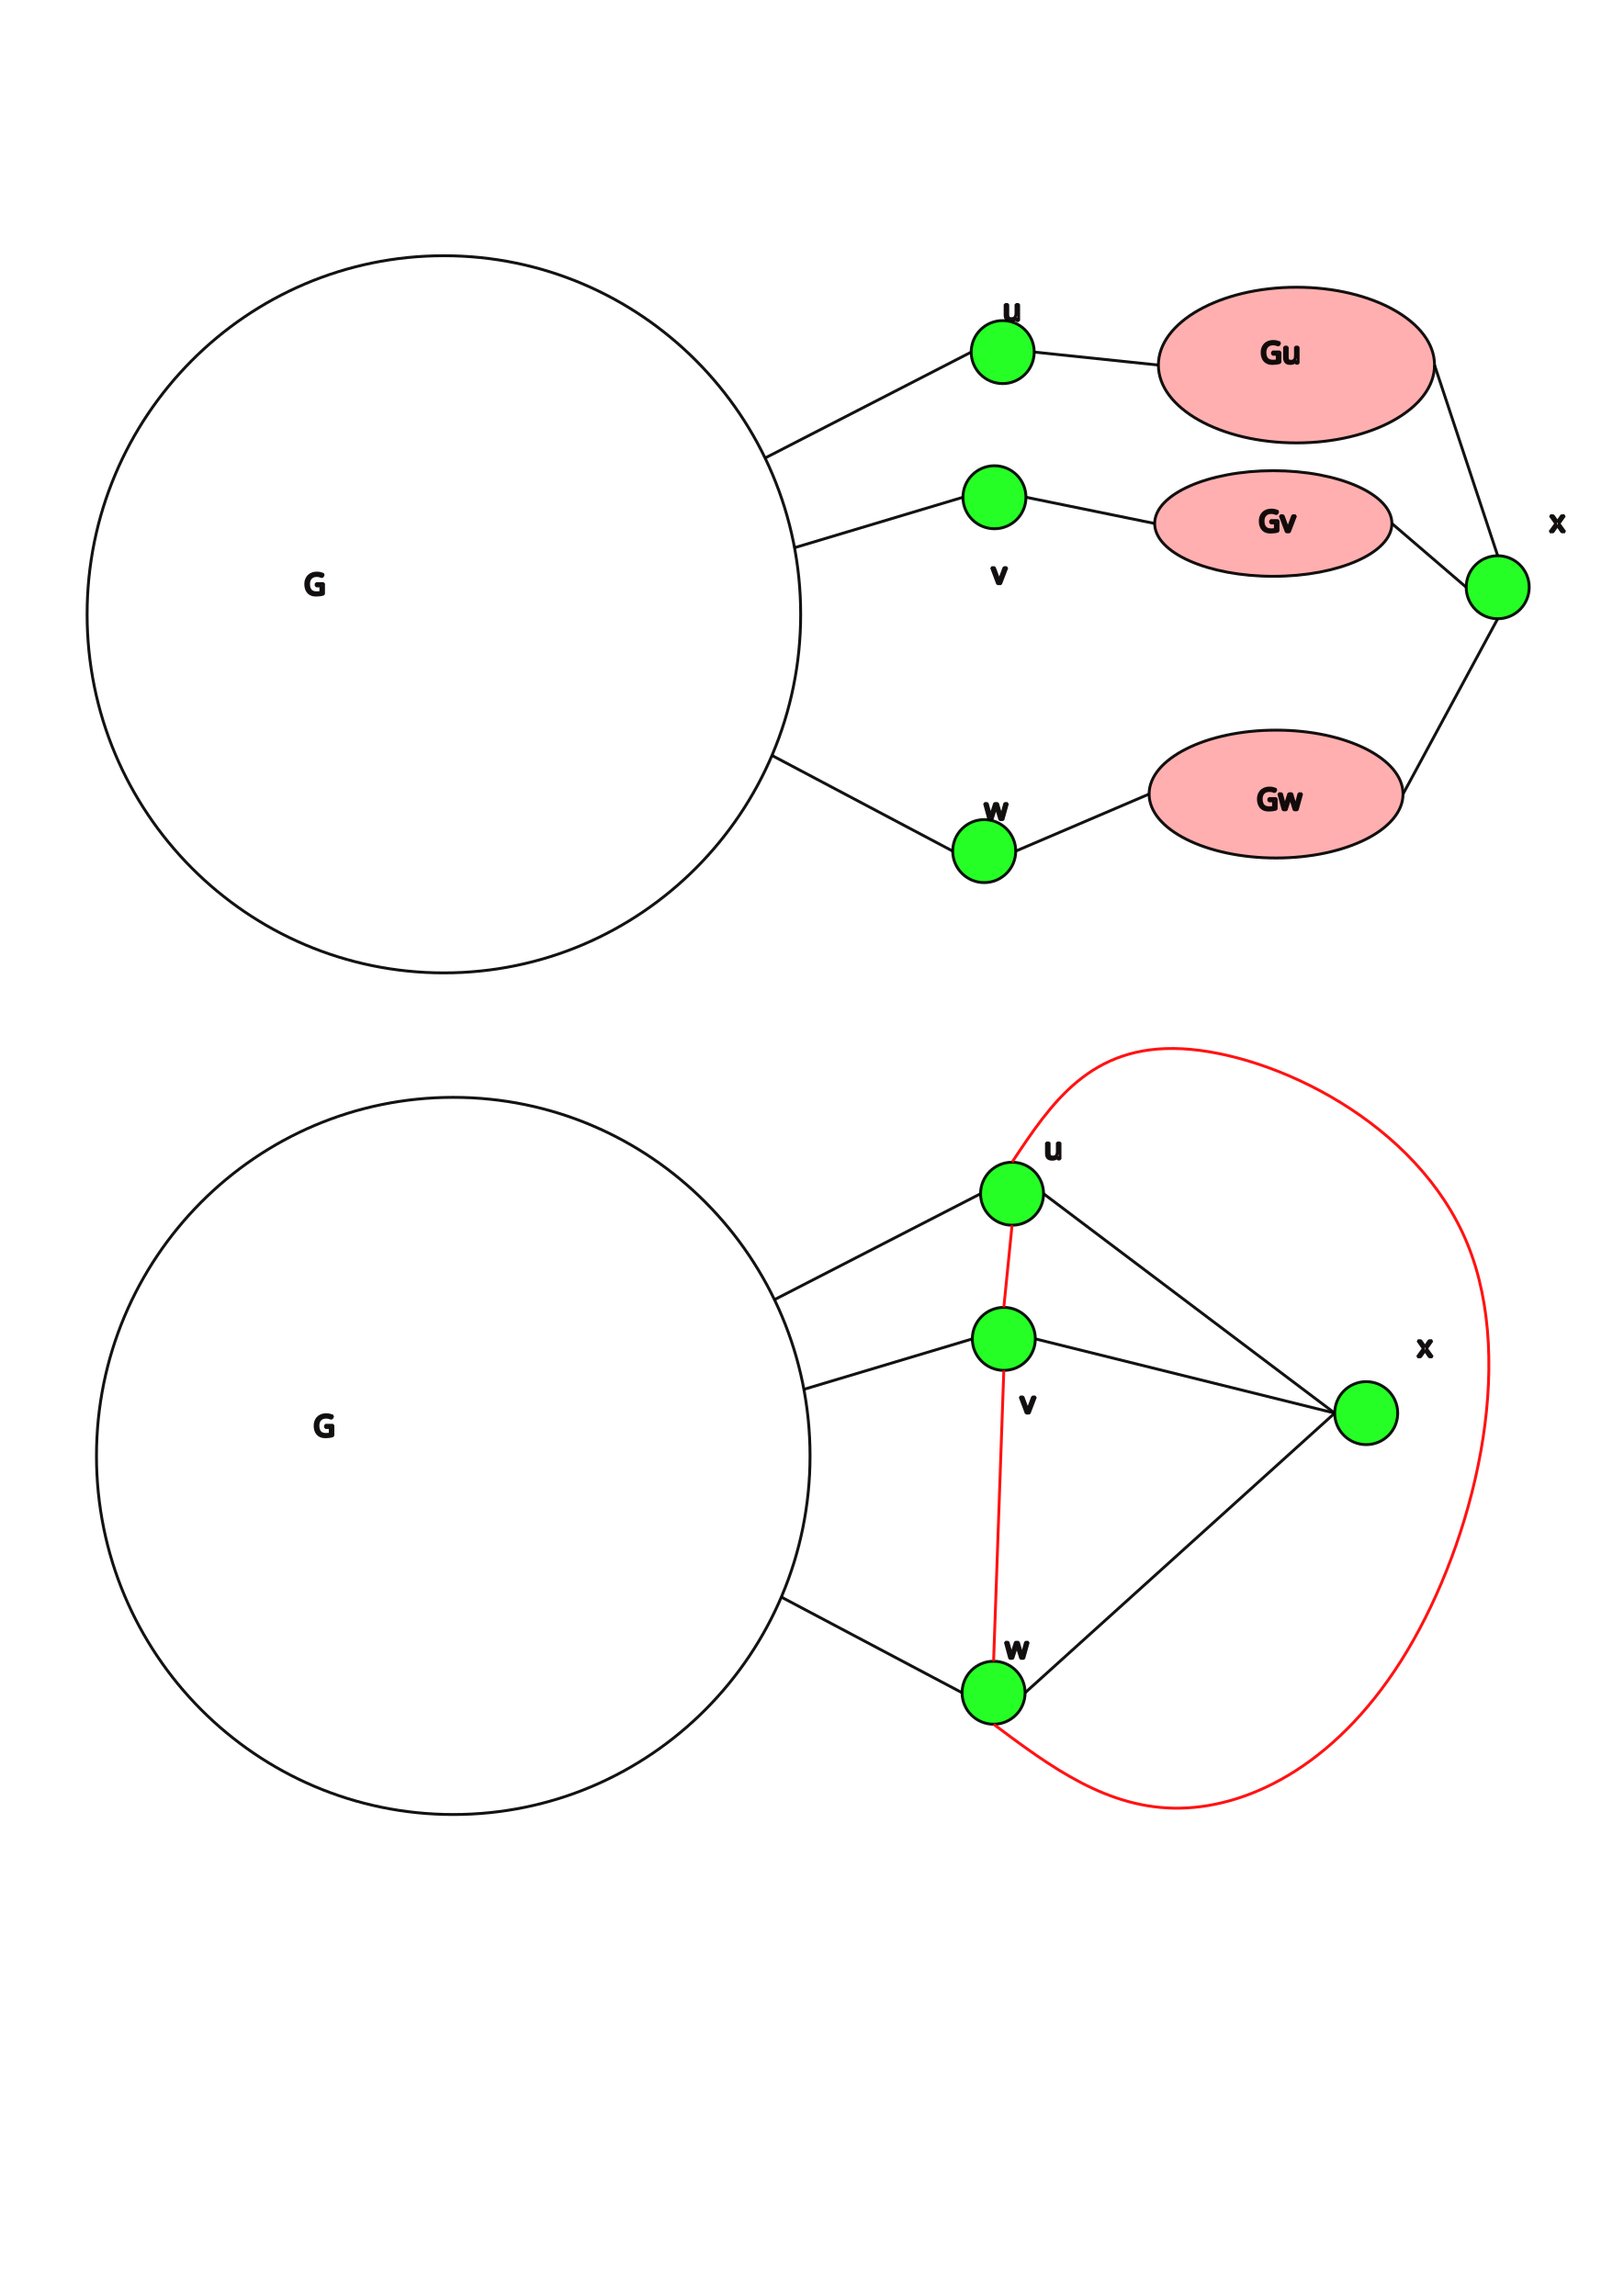
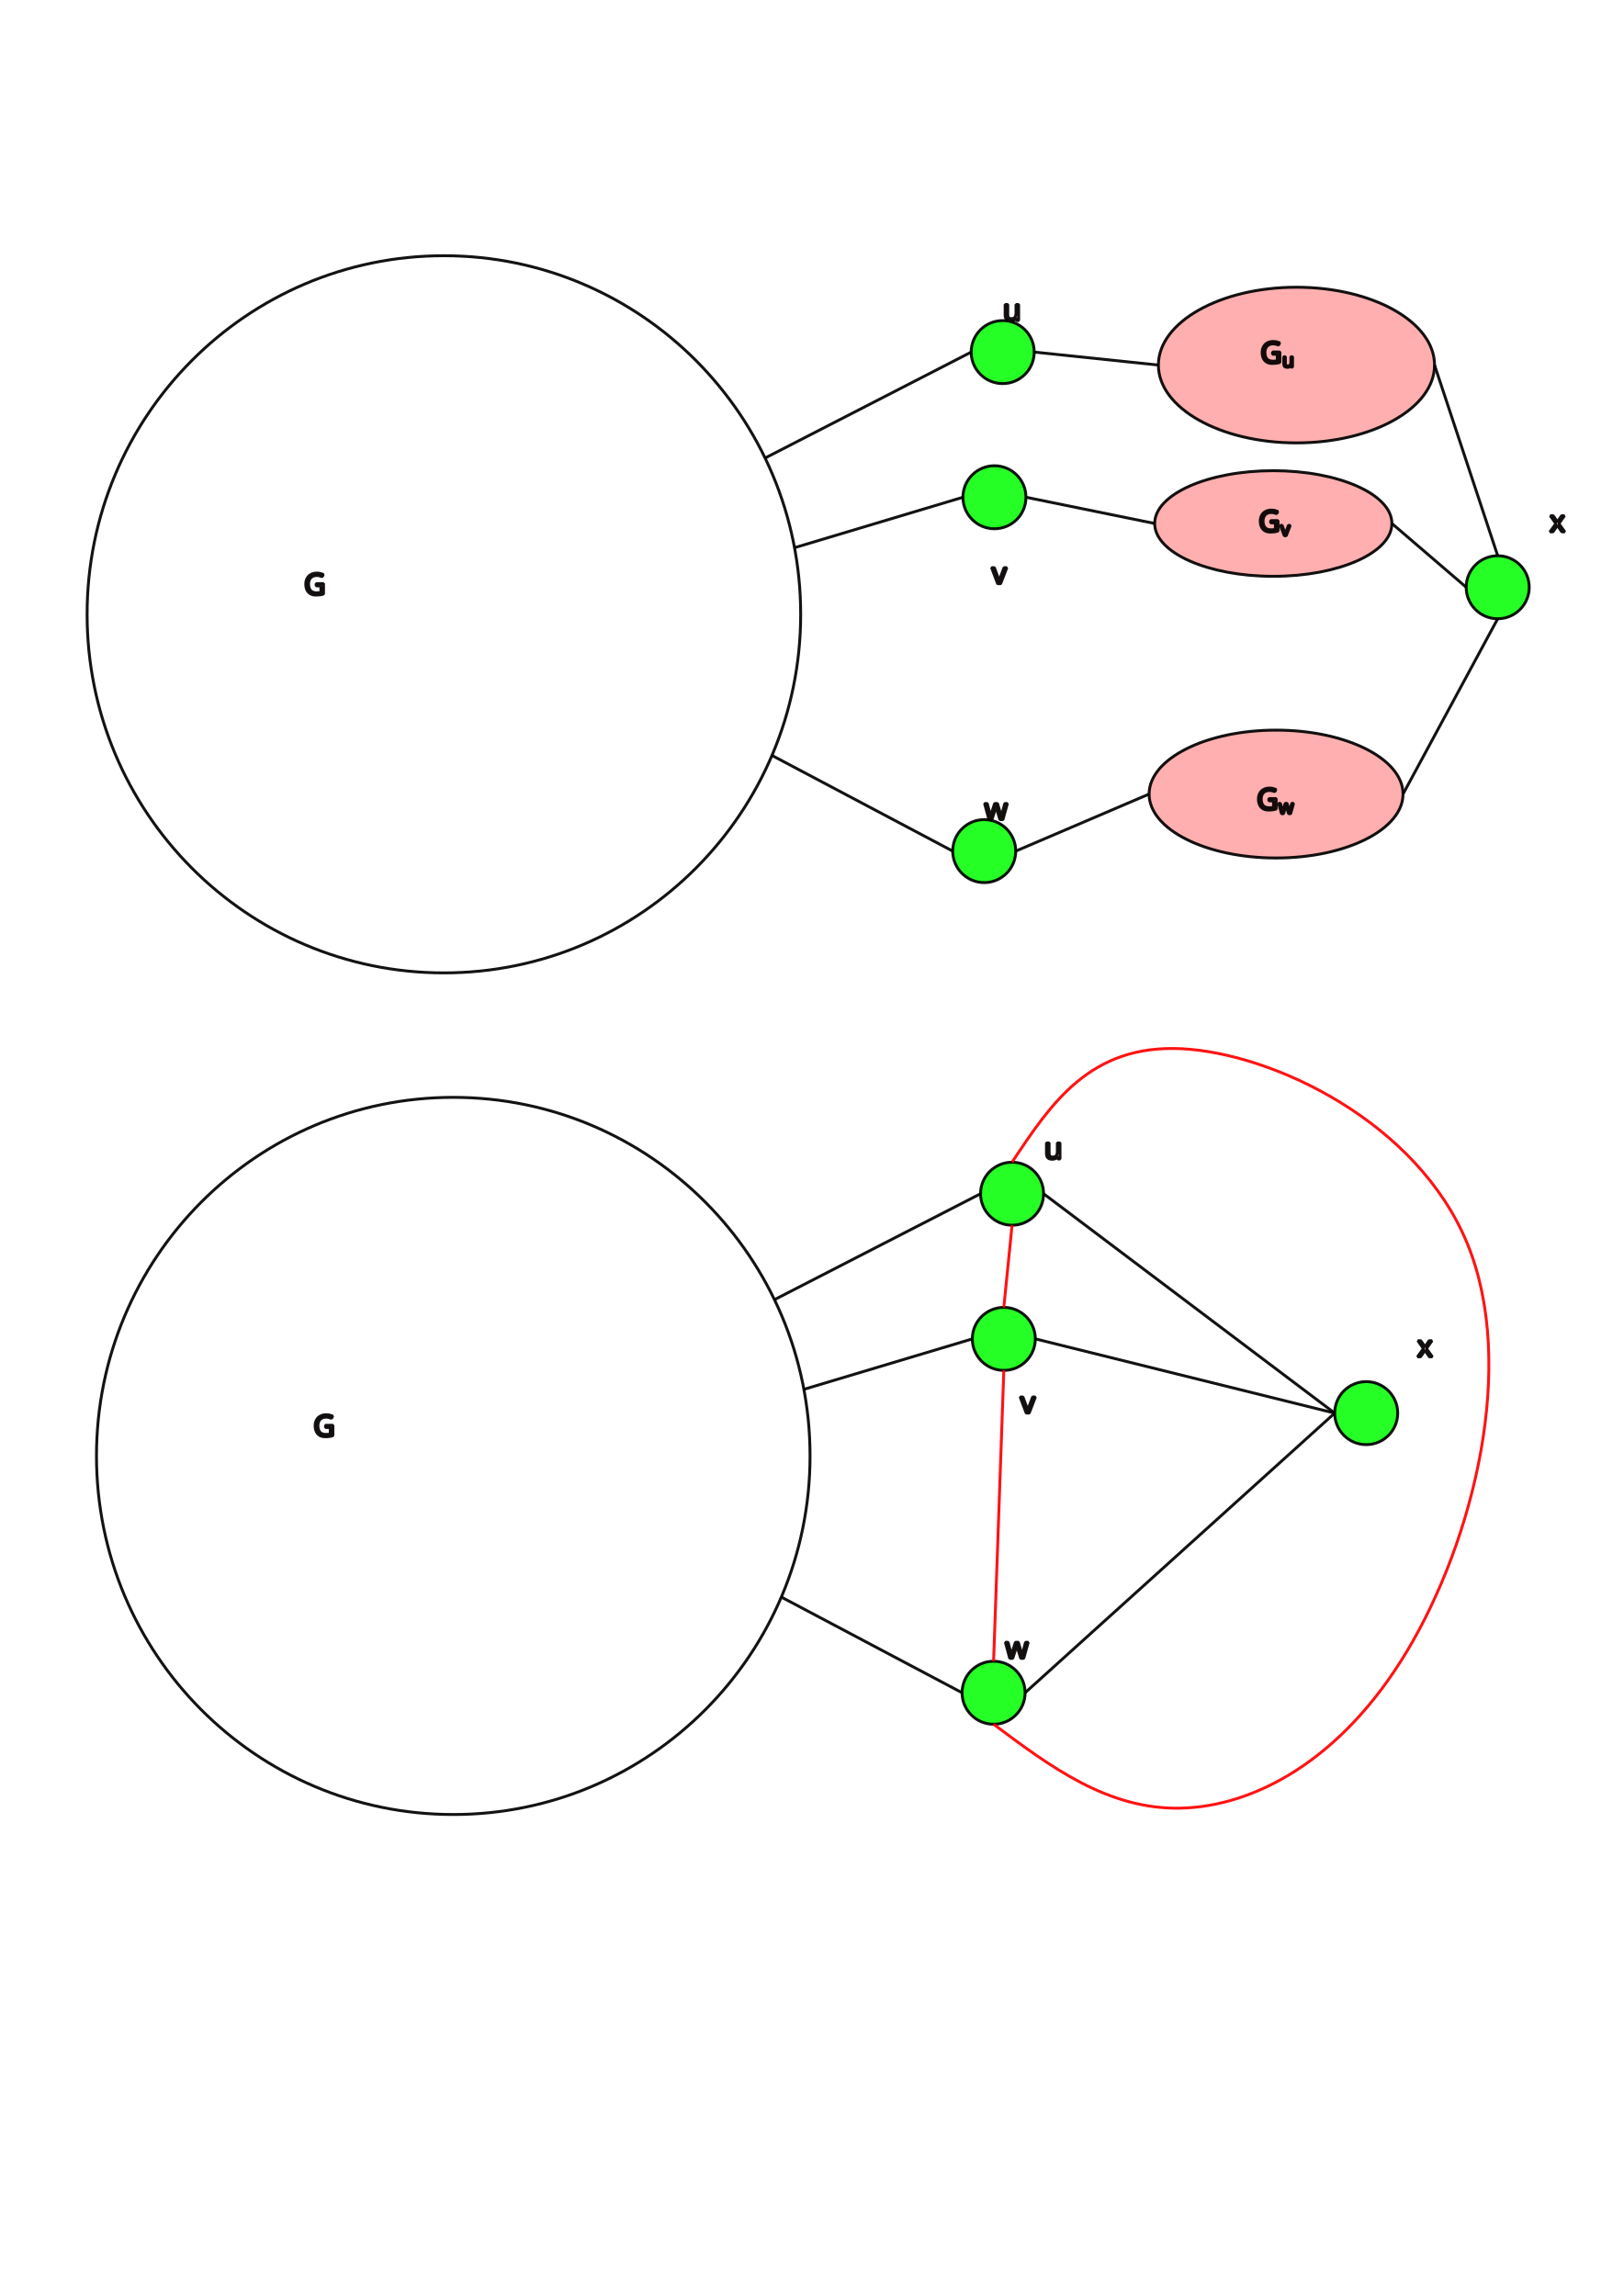
<svg xmlns="http://www.w3.org/2000/svg" width="210mm" height="297mm" viewBox="0 0 210 297" version="1.1" id="svg1">
  <defs id="defs1">
    </defs>
  <g id="layer1">
    <ellipse style="fill:none;fill-opacity:0.85;stroke:#000000;stroke-width:0.374;stroke-linejoin:bevel;stroke-opacity:0.922" id="path1" cx="57.41" cy="79.464" rx="46.144" ry="46.384" />
    <circle style="fill:#00ff00;fill-opacity:0.85;stroke:#000000;stroke-width:0.374;stroke-linejoin:bevel;stroke-opacity:0.922" id="path2" cx="129.683" cy="45.545" r="4.075" />
    <circle style="fill:#00ff00;fill-opacity:0.85;stroke:#000000;stroke-width:0.374;stroke-linejoin:bevel;stroke-opacity:0.922" id="path2-5" cx="128.616" cy="64.322" r="4.075" />
    <circle style="fill:#00ff00;fill-opacity:0.85;stroke:#000000;stroke-width:0.374;stroke-linejoin:bevel;stroke-opacity:0.922" id="path2-7" cx="127.293" cy="110.095" r="4.075" />
    <circle style="fill:#00ff00;fill-opacity:0.85;stroke:#000000;stroke-width:0.374;stroke-linejoin:bevel;stroke-opacity:0.922" id="path2-73" cx="193.704" cy="75.964" r="4.075" />
    <ellipse style="fill:#ff0000;fill-opacity:0.314;stroke:#000000;stroke-width:0.374;stroke-linejoin:bevel;stroke-opacity:0.922" id="path4" cx="167.677" cy="47.223" rx="17.858" ry="10.068" />
    <ellipse style="fill:#ff0000;fill-opacity:0.314;stroke:#000000;stroke-width:0.374;stroke-linejoin:bevel;stroke-opacity:0.922" id="path5" cx="164.68" cy="67.718" rx="15.341" ry="6.832" />
    <ellipse style="fill:#ff0000;fill-opacity:0.314;stroke:#000000;stroke-width:0.374;stroke-linejoin:bevel;stroke-opacity:0.922" id="path6" cx="165.04" cy="102.716" rx="16.42" ry="8.27" />
    <text xml:space="preserve" style="font-size:3.881px;font-family:'CMU Sans Serif';-inkscape-font-specification:'CMU Sans Serif, Normal';fill:#ff0000;fill-opacity:0.314;stroke:#000000;stroke-width:0.374;stroke-linejoin:bevel;stroke-opacity:0.922" x="39.312" y="76.947" id="text6">
      <tspan id="tspan6" style="stroke-width:0.374" x="39.312" y="76.947">G</tspan>
    </text>
    <text xml:space="preserve" style="font-size:3.881px;font-family:'CMU Sans Serif';-inkscape-font-specification:'CMU Sans Serif, Normal';fill:#ff0000;fill-opacity:0.314;stroke:#000000;stroke-width:0.374;stroke-linejoin:bevel;stroke-opacity:0.922" x="163.002" y="46.983" id="text7">
-       <tspan id="tspan7" style="stroke-width:0.374" x="163.002" y="46.983">Gu</tspan>
+       <tspan id="tspan7" style="stroke-width:0.374" x="163.002" y="46.983">G<tspan style="font-size:65%;baseline-shift:sub" id="tspan1">u</tspan>
+       </tspan>
    </text>
    <text xml:space="preserve" style="font-size:3.881px;font-family:'CMU Sans Serif';-inkscape-font-specification:'CMU Sans Serif, Normal';fill:#ff0000;fill-opacity:0.314;stroke:#000000;stroke-width:0.374;stroke-linejoin:bevel;stroke-opacity:0.922" x="162.763" y="68.797" id="text8">
-       <tspan id="tspan8" style="stroke-width:0.374" x="162.763" y="68.797">Gv</tspan>
+       <tspan id="tspan8" style="stroke-width:0.374" x="162.763" y="68.797">G<tspan style="font-size:65%;baseline-shift:sub" id="tspan2">v</tspan>
+       </tspan>
    </text>
    <text xml:space="preserve" style="font-size:3.881px;font-family:'CMU Sans Serif';-inkscape-font-specification:'CMU Sans Serif, Normal';fill:#ff0000;fill-opacity:0.314;stroke:#000000;stroke-width:0.374;stroke-linejoin:bevel;stroke-opacity:0.922" x="162.523" y="104.753" id="text9">
-       <tspan id="tspan9" style="stroke-width:0.374" x="162.523" y="104.753">Gw</tspan>
+       <tspan id="tspan9" style="stroke-width:0.374" x="162.523" y="104.753">G<tspan style="font-size:65%;baseline-shift:sub" id="tspan3">w</tspan>
+       </tspan>
    </text>
    <path style="fill:#ff0000;fill-opacity:0.314;stroke:#000000;stroke-width:0.374;stroke-linejoin:bevel;stroke-opacity:0.922" d="m 98.944,59.253 26.664,-13.708" id="path9" />
    <path style="fill:#ff0000;fill-opacity:0.314;stroke:#000000;stroke-width:0.374;stroke-linejoin:bevel;stroke-opacity:0.922" d="m 133.758,45.545 16.061,1.678" id="path10" />
    <path style="fill:#ff0000;fill-opacity:0.314;stroke:#000000;stroke-width:0.374;stroke-linejoin:bevel;stroke-opacity:0.922" d="m 124.541,64.322 -21.789,6.528" id="path11" />
    <path style="fill:#ff0000;fill-opacity:0.314;stroke:#000000;stroke-width:0.374;stroke-linejoin:bevel;stroke-opacity:0.922" d="m 132.691,64.322 16.648,3.395" id="path12" />
    <path style="fill:#ff0000;fill-opacity:0.314;stroke:#000000;stroke-width:0.374;stroke-linejoin:bevel;stroke-opacity:0.922" d="M 123.218,110.095 99.832,97.716" id="path13" />
    <path style="fill:#ff0000;fill-opacity:0.314;stroke:#000000;stroke-width:0.374;stroke-linejoin:bevel;stroke-opacity:0.922" d="m 131.368,110.095 17.251,-7.38" id="path14" />
    <path style="fill:#ff0000;fill-opacity:0.314;stroke:#000000;stroke-width:0.374;stroke-linejoin:bevel;stroke-opacity:0.922" d="M 181.46,102.716 193.704,80.039" id="path15" />
    <path style="fill:#ff0000;fill-opacity:0.314;stroke:#000000;stroke-width:0.374;stroke-linejoin:bevel;stroke-opacity:0.922" d="m 189.629,75.964 -9.607,-8.246" id="path16" />
    <path style="fill:#ff0000;fill-opacity:0.314;stroke:#000000;stroke-width:0.374;stroke-linejoin:bevel;stroke-opacity:0.922" d="m 193.704,71.889 -8.169,-24.666" id="path17" />
    <text xml:space="preserve" style="font-size:3.881px;font-family:'CMU Sans Serif';-inkscape-font-specification:'CMU Sans Serif, Normal';fill:#ff0000;fill-opacity:0.314;stroke:#000000;stroke-width:0.374;stroke-linejoin:bevel;stroke-opacity:0.922" x="129.683" y="41.47" id="text17">
      <tspan id="tspan17" style="stroke-width:0.374" x="129.683" y="41.47">u</tspan>
    </text>
    <text xml:space="preserve" style="font-size:3.881px;font-family:'CMU Sans Serif';-inkscape-font-specification:'CMU Sans Serif, Normal';fill:#ff0000;fill-opacity:0.314;stroke:#000000;stroke-width:0.374;stroke-linejoin:bevel;stroke-opacity:0.922" x="128.245" y="75.508" id="text18">
      <tspan id="tspan18" style="stroke-width:0.374" x="128.245" y="75.508">v</tspan>
    </text>
    <text xml:space="preserve" style="font-size:3.881px;font-family:'CMU Sans Serif';-inkscape-font-specification:'CMU Sans Serif, Normal';fill:#ff0000;fill-opacity:0.314;stroke:#000000;stroke-width:0.374;stroke-linejoin:bevel;stroke-opacity:0.922" x="127.293" y="106.02" id="text19">
      <tspan id="tspan19" style="stroke-width:0.374" x="127.293" y="106.02">w</tspan>
    </text>
    <text xml:space="preserve" style="font-size:3.881px;font-family:'CMU Sans Serif';-inkscape-font-specification:'CMU Sans Serif, Normal';fill:#ff0000;fill-opacity:0.314;stroke:#000000;stroke-width:0.374;stroke-linejoin:bevel;stroke-opacity:0.922" x="200.397" y="68.797" id="text20">
      <tspan id="tspan20" style="stroke-width:0.374" x="200.397" y="68.797">x</tspan>
    </text>
    <ellipse style="fill:none;fill-opacity:0.85;stroke:#000000;stroke-width:0.374;stroke-linejoin:bevel;stroke-opacity:0.922" id="path1-5" cx="58.622" cy="188.333" rx="46.144" ry="46.384" />
    <circle style="fill:#00ff00;fill-opacity:0.85;stroke:#000000;stroke-width:0.374;stroke-linejoin:bevel;stroke-opacity:0.922" id="path2-0" cx="130.894" cy="154.414" r="4.075" />
    <circle style="fill:#00ff00;fill-opacity:0.85;stroke:#000000;stroke-width:0.374;stroke-linejoin:bevel;stroke-opacity:0.922" id="path2-5-1" cx="129.828" cy="173.192" r="4.075" />
    <circle style="fill:#00ff00;fill-opacity:0.85;stroke:#000000;stroke-width:0.374;stroke-linejoin:bevel;stroke-opacity:0.922" id="path2-7-0" cx="128.505" cy="218.965" r="4.075" />
    <circle style="fill:#00ff00;fill-opacity:0.85;stroke:#000000;stroke-width:0.374;stroke-linejoin:bevel;stroke-opacity:0.922" id="path2-73-8" cx="176.697" cy="182.796" r="4.075" />
    <text xml:space="preserve" style="font-size:3.881px;font-family:'CMU Sans Serif';-inkscape-font-specification:'CMU Sans Serif, Normal';fill:#ff0000;fill-opacity:0.314;stroke:#000000;stroke-width:0.374;stroke-linejoin:bevel;stroke-opacity:0.922" x="40.524" y="185.816" id="text6-4">
      <tspan id="tspan6-7" style="stroke-width:0.374" x="40.524" y="185.816">G</tspan>
    </text>
    <path style="fill:#ff0000;fill-opacity:0.314;stroke:#000000;stroke-width:0.374;stroke-linejoin:bevel;stroke-opacity:0.922" d="m 100.155,168.123 26.664,-13.708" id="path9-6" />
    <path style="fill:#ff0000;fill-opacity:0.314;stroke:#000000;stroke-width:0.374;stroke-linejoin:bevel;stroke-opacity:0.922" d="m 134.969,154.414 37.653,28.382" id="path10-6" />
    <path style="fill:#ff0000;fill-opacity:0.314;stroke:#000000;stroke-width:0.374;stroke-linejoin:bevel;stroke-opacity:0.922" d="m 125.753,173.192 -21.789,6.528" id="path11-4" />
    <path style="fill:#ff0000;fill-opacity:0.314;stroke:#000000;stroke-width:0.374;stroke-linejoin:bevel;stroke-opacity:0.922" d="m 133.903,173.192 38.719,9.604" id="path12-4" />
    <path style="fill:#ff0000;fill-opacity:0.314;stroke:#000000;stroke-width:0.374;stroke-linejoin:bevel;stroke-opacity:0.922" d="M 124.43,218.965 101.043,206.586" id="path13-0" />
    <path style="fill:#ff0000;fill-opacity:0.314;stroke:#000000;stroke-width:0.374;stroke-linejoin:bevel;stroke-opacity:0.922" d="m 132.58,218.965 40.042,-36.169" id="path14-8" />
    <text xml:space="preserve" style="font-size:3.881px;font-family:'CMU Sans Serif';-inkscape-font-specification:'CMU Sans Serif, Normal';fill:#ff0000;fill-opacity:0.314;stroke:#000000;stroke-width:0.374;stroke-linejoin:bevel;stroke-opacity:0.922" x="135.033" y="149.922" id="text17-5">
      <tspan id="tspan17-0" style="stroke-width:0.374" x="135.033" y="149.922">u</tspan>
    </text>
    <text xml:space="preserve" style="font-size:3.881px;font-family:'CMU Sans Serif';-inkscape-font-specification:'CMU Sans Serif, Normal';fill:#ff0000;fill-opacity:0.314;stroke:#000000;stroke-width:0.374;stroke-linejoin:bevel;stroke-opacity:0.922" x="131.941" y="182.791" id="text18-4">
      <tspan id="tspan18-8" style="stroke-width:0.374" x="131.941" y="182.791">v</tspan>
    </text>
    <text xml:space="preserve" style="font-size:3.881px;font-family:'CMU Sans Serif';-inkscape-font-specification:'CMU Sans Serif, Normal';fill:#ff0000;fill-opacity:0.314;stroke:#000000;stroke-width:0.374;stroke-linejoin:bevel;stroke-opacity:0.922" x="129.984" y="214.516" id="text19-1">
      <tspan id="tspan19-1" style="stroke-width:0.374" x="129.984" y="214.516">w</tspan>
    </text>
    <text xml:space="preserve" style="font-size:3.881px;font-family:'CMU Sans Serif';-inkscape-font-specification:'CMU Sans Serif, Normal';fill:#ff0000;fill-opacity:0.314;stroke:#000000;stroke-width:0.374;stroke-linejoin:bevel;stroke-opacity:0.922" x="183.271" y="175.509" id="text20-7">
      <tspan id="tspan20-0" style="stroke-width:0.374" x="183.271" y="175.509">x</tspan>
    </text>
    <path style="fill:#ff0000;fill-opacity:0.314;stroke:#ff0000;stroke-width:0.374;stroke-linejoin:bevel;stroke-opacity:0.922" d="m 129.828,177.267 -1.323,37.623" id="path20" />
    <path style="fill:#ff0000;fill-opacity:0.314;stroke:#ff0000;stroke-width:0.374;stroke-linejoin:bevel;stroke-opacity:0.922" d="m 129.828,169.117 1.067,-10.628" id="path21" />
    <path style="fill:none;fill-opacity:0.314;stroke:#ff0000;stroke-width:0.374;stroke-linejoin:bevel;stroke-opacity:0.922" d="m 130.894,150.339 c 5.07,-7.645 10.139,-15.289 21.983,-14.677 11.844,0.612 30.461,9.482 36.913,25.243 6.452,15.761 0.739,38.413 -7.811,52.676 -8.55,14.263 -19.936,20.136 -29.321,20.314 -9.385,0.178 -16.769,-5.338 -24.153,-10.855" id="path22" />
  </g>
</svg>
